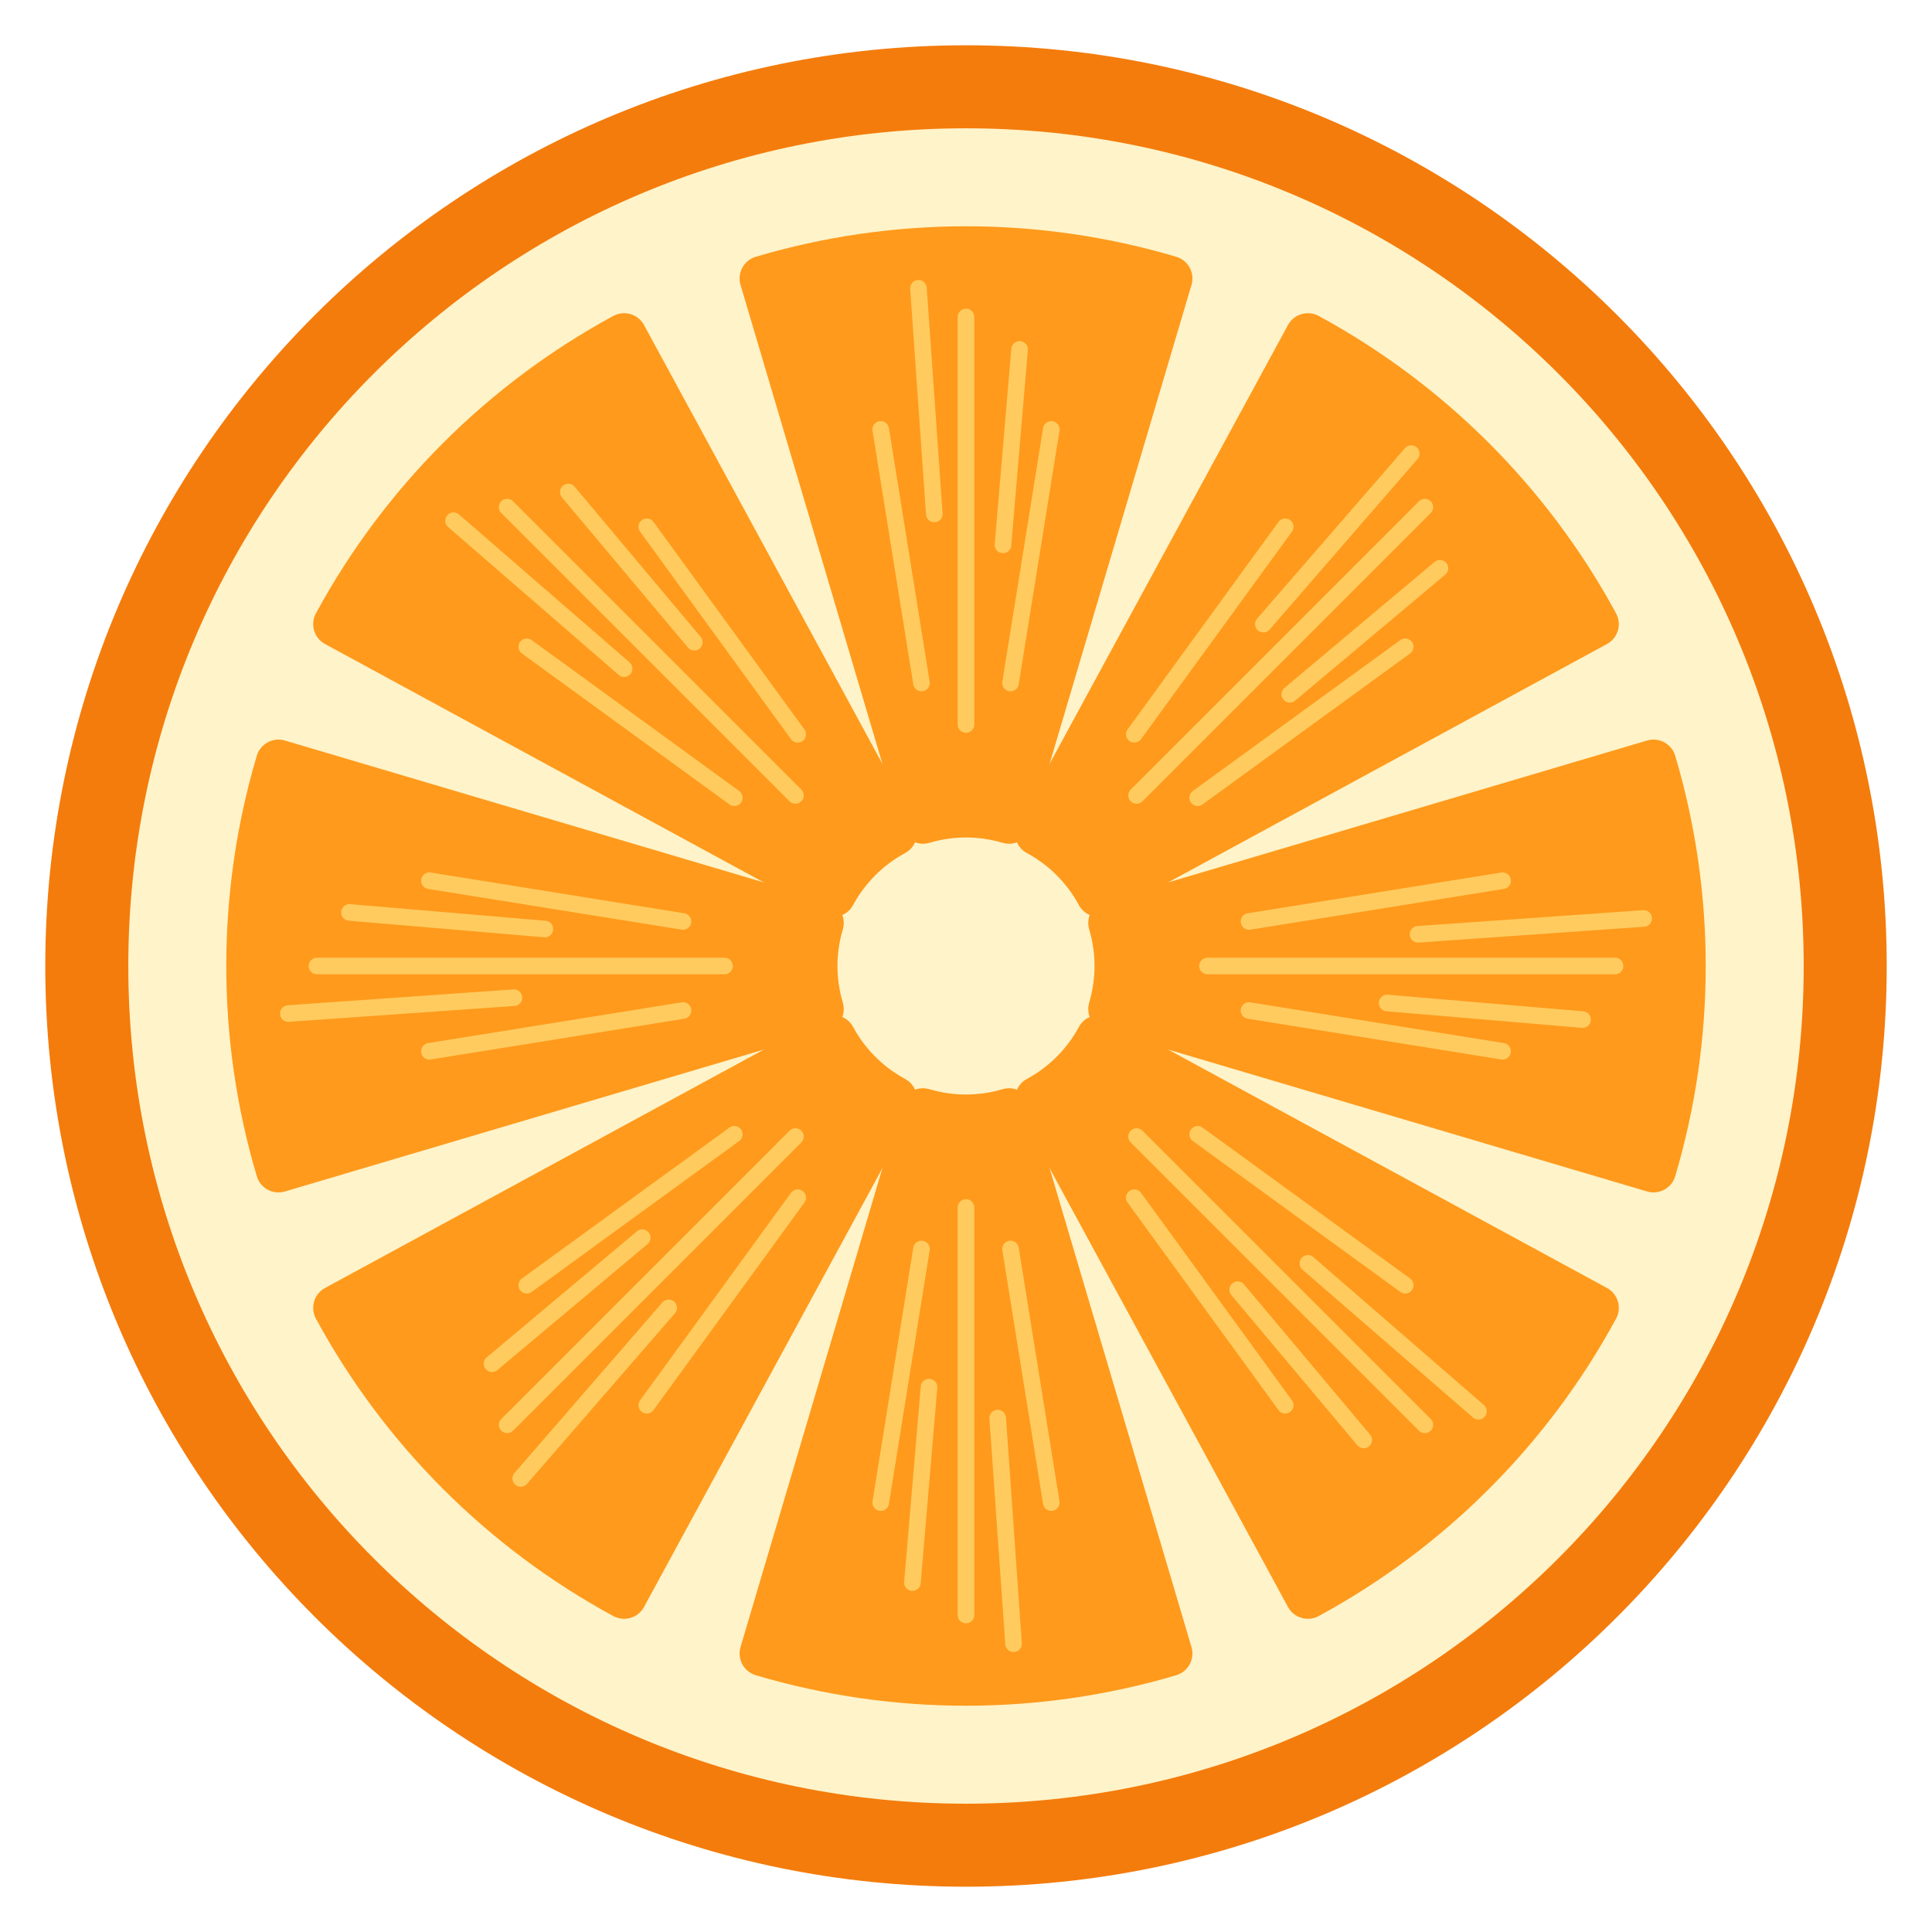
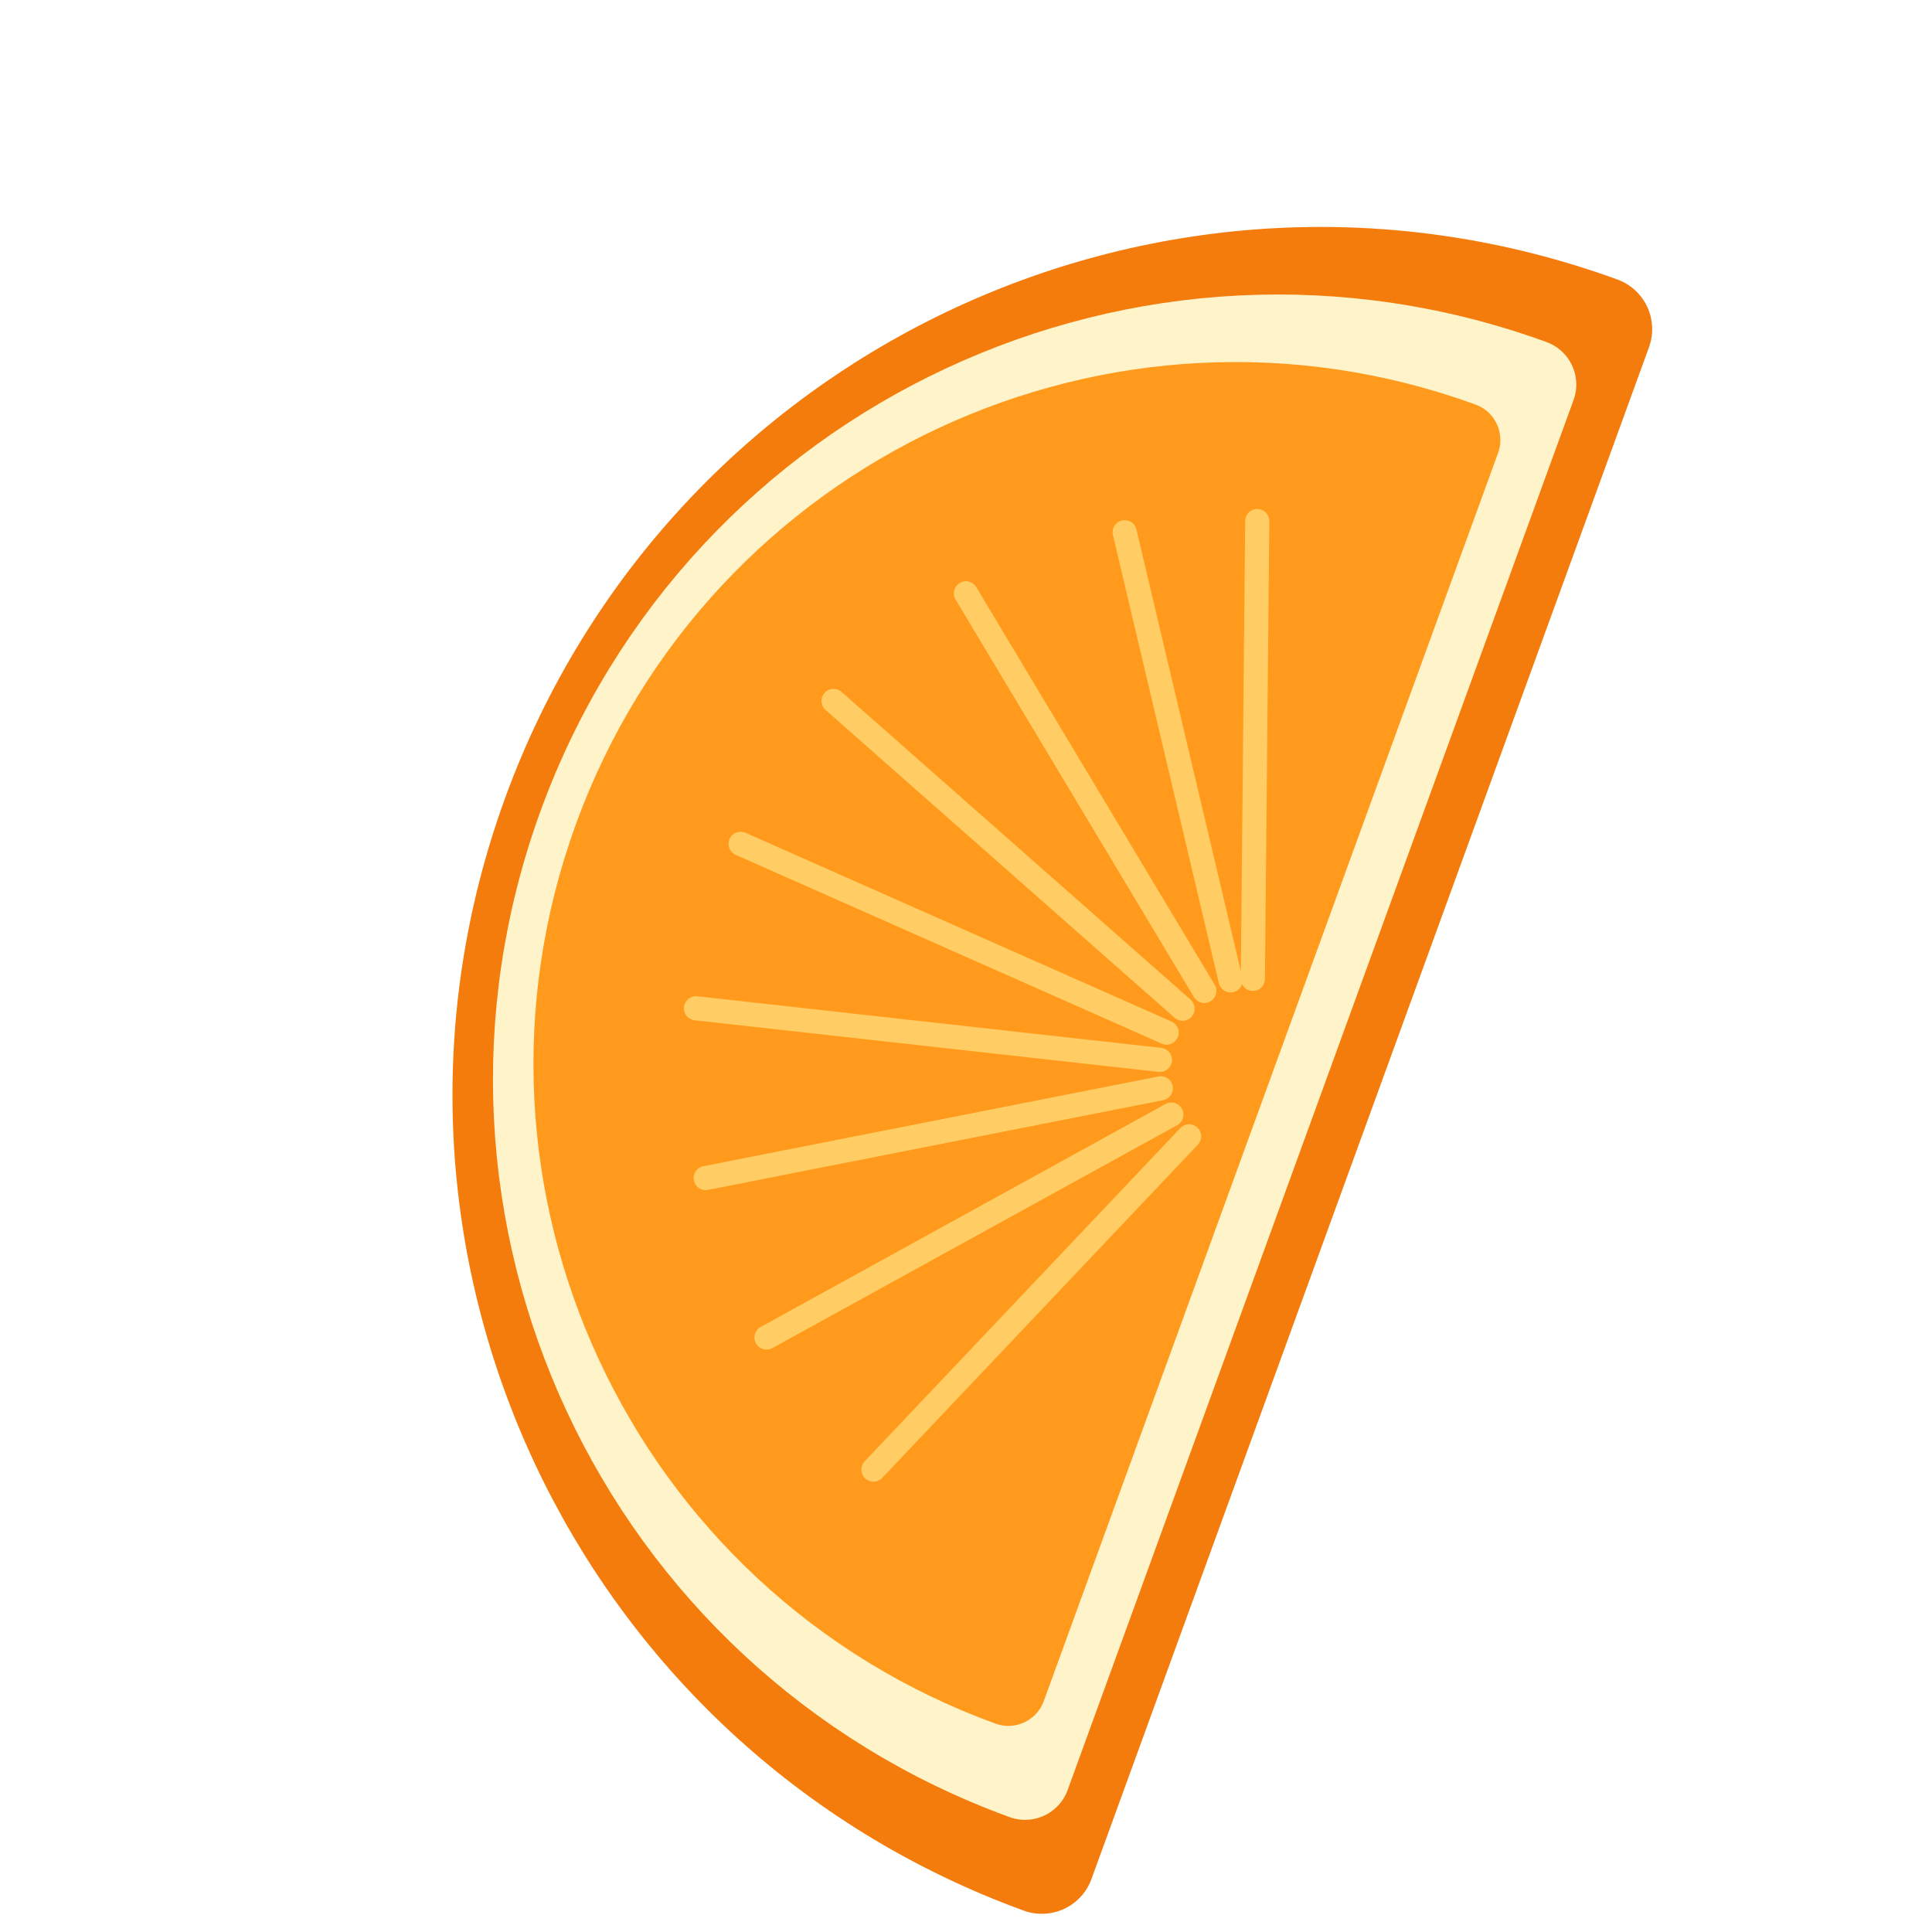
<svg xmlns="http://www.w3.org/2000/svg" viewBox="0 0 256 256" width="256" height="256">
-   <circle cx="128" cy="128" r="122" fill="#f47c0c" />
-   <circle cx="128" cy="128" r="111" fill="#fff3c9" />
-   <g>
-     <path d="M122.3 108.8 L101.0 36.9 A95 95 0 0 1 155.0 36.9 L133.7 108.8 A20 20 0 0 0 122.3 108.8 Z" fill="#ff9a1c" stroke="#ff9a1c" stroke-width="6" stroke-linejoin="round" />
-     <line x1="122.1" y1="90.5" x2="116.7" y2="56.9" stroke="#ffd36a" stroke-width="2.2" stroke-linecap="round" opacity="0.85" />
-     <line x1="128.0" y1="96.0" x2="128.0" y2="42.0" stroke="#ffd36a" stroke-width="2.2" stroke-linecap="round" opacity="0.85" />
-     <line x1="133.9" y1="90.5" x2="139.3" y2="56.9" stroke="#ffd36a" stroke-width="2.2" stroke-linecap="round" opacity="0.85" />
-     <line x1="123.8" y1="68.1" x2="121.7" y2="38.2" stroke="#ffd36a" stroke-width="2.2" stroke-linecap="round" opacity="0.85" />
-     <line x1="132.9" y1="72.2" x2="135.1" y2="46.3" stroke="#ffd36a" stroke-width="2.2" stroke-linecap="round" opacity="0.85" />
-     <path d="M137.5 110.4 L173.3 44.5 A95 95 0 0 1 211.5 82.7 L145.6 118.5 A20 20 0 0 0 137.5 110.4 Z" fill="#ff9a1c" stroke="#ff9a1c" stroke-width="6" stroke-linejoin="round" />
-     <line x1="150.3" y1="97.3" x2="170.3" y2="69.8" stroke="#ffd36a" stroke-width="2.2" stroke-linecap="round" opacity="0.85" />
-     <line x1="150.6" y1="105.4" x2="188.8" y2="67.2" stroke="#ffd36a" stroke-width="2.2" stroke-linecap="round" opacity="0.85" />
-     <line x1="158.7" y1="105.7" x2="186.2" y2="85.7" stroke="#ffd36a" stroke-width="2.2" stroke-linecap="round" opacity="0.85" />
-     <line x1="167.4" y1="82.7" x2="187.0" y2="60.1" stroke="#ffd36a" stroke-width="2.2" stroke-linecap="round" opacity="0.85" />
-     <line x1="170.9" y1="92.0" x2="190.8" y2="75.3" stroke="#ffd36a" stroke-width="2.2" stroke-linecap="round" opacity="0.85" />
-     <path d="M147.2 122.3 L219.1 101.0 A95 95 0 0 1 219.1 155.0 L147.2 133.7 A20 20 0 0 0 147.2 122.3 Z" fill="#ff9a1c" stroke="#ff9a1c" stroke-width="6" stroke-linejoin="round" />
-     <line x1="165.5" y1="122.1" x2="199.1" y2="116.7" stroke="#ffd36a" stroke-width="2.2" stroke-linecap="round" opacity="0.85" />
-     <line x1="160.0" y1="128.0" x2="214.0" y2="128.0" stroke="#ffd36a" stroke-width="2.2" stroke-linecap="round" opacity="0.85" />
-     <line x1="165.5" y1="133.9" x2="199.1" y2="139.3" stroke="#ffd36a" stroke-width="2.2" stroke-linecap="round" opacity="0.85" />
-     <line x1="187.9" y1="123.8" x2="217.8" y2="121.7" stroke="#ffd36a" stroke-width="2.2" stroke-linecap="round" opacity="0.85" />
-     <line x1="183.8" y1="132.9" x2="209.7" y2="135.1" stroke="#ffd36a" stroke-width="2.2" stroke-linecap="round" opacity="0.85" />
-     <path d="M145.6 137.5 L211.5 173.3 A95 95 0 0 1 173.3 211.5 L137.5 145.6 A20 20 0 0 0 145.6 137.5 Z" fill="#ff9a1c" stroke="#ff9a1c" stroke-width="6" stroke-linejoin="round" />
-     <line x1="158.7" y1="150.3" x2="186.2" y2="170.3" stroke="#ffd36a" stroke-width="2.2" stroke-linecap="round" opacity="0.85" />
-     <line x1="150.6" y1="150.6" x2="188.8" y2="188.8" stroke="#ffd36a" stroke-width="2.2" stroke-linecap="round" opacity="0.85" />
-     <line x1="150.3" y1="158.7" x2="170.3" y2="186.2" stroke="#ffd36a" stroke-width="2.2" stroke-linecap="round" opacity="0.85" />
-     <line x1="173.3" y1="167.4" x2="195.9" y2="187.0" stroke="#ffd36a" stroke-width="2.2" stroke-linecap="round" opacity="0.85" />
-     <line x1="164.0" y1="170.9" x2="180.7" y2="190.8" stroke="#ffd36a" stroke-width="2.2" stroke-linecap="round" opacity="0.85" />
-     <path d="M133.7 147.2 L155.0 219.1 A95 95 0 0 1 101.0 219.1 L122.3 147.2 A20 20 0 0 0 133.7 147.2 Z" fill="#ff9a1c" stroke="#ff9a1c" stroke-width="6" stroke-linejoin="round" />
-     <line x1="133.9" y1="165.5" x2="139.3" y2="199.1" stroke="#ffd36a" stroke-width="2.2" stroke-linecap="round" opacity="0.85" />
-     <line x1="128.0" y1="160.0" x2="128.0" y2="214.0" stroke="#ffd36a" stroke-width="2.2" stroke-linecap="round" opacity="0.85" />
-     <line x1="122.1" y1="165.5" x2="116.7" y2="199.1" stroke="#ffd36a" stroke-width="2.2" stroke-linecap="round" opacity="0.85" />
-     <line x1="132.2" y1="187.9" x2="134.3" y2="217.8" stroke="#ffd36a" stroke-width="2.2" stroke-linecap="round" opacity="0.85" />
-     <line x1="123.1" y1="183.8" x2="120.9" y2="209.7" stroke="#ffd36a" stroke-width="2.2" stroke-linecap="round" opacity="0.85" />
-     <path d="M118.5 145.6 L82.7 211.5 A95 95 0 0 1 44.5 173.3 L110.4 137.5 A20 20 0 0 0 118.5 145.6 Z" fill="#ff9a1c" stroke="#ff9a1c" stroke-width="6" stroke-linejoin="round" />
-     <line x1="105.7" y1="158.7" x2="85.7" y2="186.2" stroke="#ffd36a" stroke-width="2.2" stroke-linecap="round" opacity="0.85" />
-     <line x1="105.4" y1="150.6" x2="67.2" y2="188.8" stroke="#ffd36a" stroke-width="2.2" stroke-linecap="round" opacity="0.85" />
-     <line x1="97.3" y1="150.3" x2="69.8" y2="170.3" stroke="#ffd36a" stroke-width="2.2" stroke-linecap="round" opacity="0.85" />
-     <line x1="88.6" y1="173.3" x2="69.0" y2="195.9" stroke="#ffd36a" stroke-width="2.2" stroke-linecap="round" opacity="0.85" />
-     <line x1="85.1" y1="164.0" x2="65.2" y2="180.7" stroke="#ffd36a" stroke-width="2.2" stroke-linecap="round" opacity="0.85" />
-     <path d="M108.8 133.7 L36.9 155.0 A95 95 0 0 1 36.9 101.0 L108.8 122.3 A20 20 0 0 0 108.8 133.7 Z" fill="#ff9a1c" stroke="#ff9a1c" stroke-width="6" stroke-linejoin="round" />
-     <line x1="90.5" y1="133.9" x2="56.9" y2="139.3" stroke="#ffd36a" stroke-width="2.2" stroke-linecap="round" opacity="0.85" />
-     <line x1="96.0" y1="128.0" x2="42.0" y2="128.0" stroke="#ffd36a" stroke-width="2.2" stroke-linecap="round" opacity="0.85" />
-     <line x1="90.5" y1="122.1" x2="56.9" y2="116.7" stroke="#ffd36a" stroke-width="2.2" stroke-linecap="round" opacity="0.85" />
-     <line x1="68.1" y1="132.2" x2="38.2" y2="134.3" stroke="#ffd36a" stroke-width="2.2" stroke-linecap="round" opacity="0.85" />
-     <line x1="72.2" y1="123.1" x2="46.3" y2="120.9" stroke="#ffd36a" stroke-width="2.2" stroke-linecap="round" opacity="0.85" />
-     <path d="M110.4 118.5 L44.5 82.7 A95 95 0 0 1 82.7 44.5 L118.5 110.4 A20 20 0 0 0 110.4 118.5 Z" fill="#ff9a1c" stroke="#ff9a1c" stroke-width="6" stroke-linejoin="round" />
-     <line x1="97.3" y1="105.7" x2="69.8" y2="85.7" stroke="#ffd36a" stroke-width="2.2" stroke-linecap="round" opacity="0.85" />
-     <line x1="105.4" y1="105.4" x2="67.2" y2="67.2" stroke="#ffd36a" stroke-width="2.2" stroke-linecap="round" opacity="0.85" />
-     <line x1="105.7" y1="97.3" x2="85.7" y2="69.8" stroke="#ffd36a" stroke-width="2.2" stroke-linecap="round" opacity="0.85" />
-     <line x1="82.7" y1="88.6" x2="60.1" y2="69.0" stroke="#ffd36a" stroke-width="2.2" stroke-linecap="round" opacity="0.85" />
-     <line x1="92.0" y1="85.1" x2="75.3" y2="65.2" stroke="#ffd36a" stroke-width="2.2" stroke-linecap="round" opacity="0.85" />
+   <g transform="rotate(-70 128 128)">
+     <path d="M20 178 A108 108 0 0 1 236 178 Z" fill="#f47c0c" stroke="#f47c0c" stroke-width="14" stroke-linejoin="round" />
+     <path d="M30 172 A98 98 0 0 1 226 172 Z" fill="#fff3c9" stroke="#fff3c9" stroke-width="12" stroke-linejoin="round" />
+     <path d="M40 166 A88 88 0 0 1 216 166 Z" fill="#ff9a1c" stroke="#ff9a1c" stroke-width="10" stroke-linejoin="round" />
+     <g stroke="#ffd36a" stroke-width="3.2" stroke-linecap="round" opacity="0.9">
+       <line x1="116.9" y1="163.5" x2="61.1" y2="139.3" />
+       <line x1="118.8" y1="160.3" x2="72.7" y2="120.0" />
+       <line x1="121.6" y1="157.8" x2="89.8" y2="105.2" />
+       <line x1="125.1" y1="156.4" x2="110.5" y2="96.3" />
+       <line x1="128.8" y1="156.0" x2="133.0" y2="94.4" />
+       <line x1="132.5" y1="156.9" x2="155.0" y2="99.5" />
+       <line x1="135.7" y1="158.8" x2="174.4" y2="111.1" />
+       <line x1="138.2" y1="161.6" x2="189.2" y2="128.1" />
+       <line x1="139.4" y1="164.3" x2="196.6" y2="144.1" />
+     </g>
  </g>
</svg>
